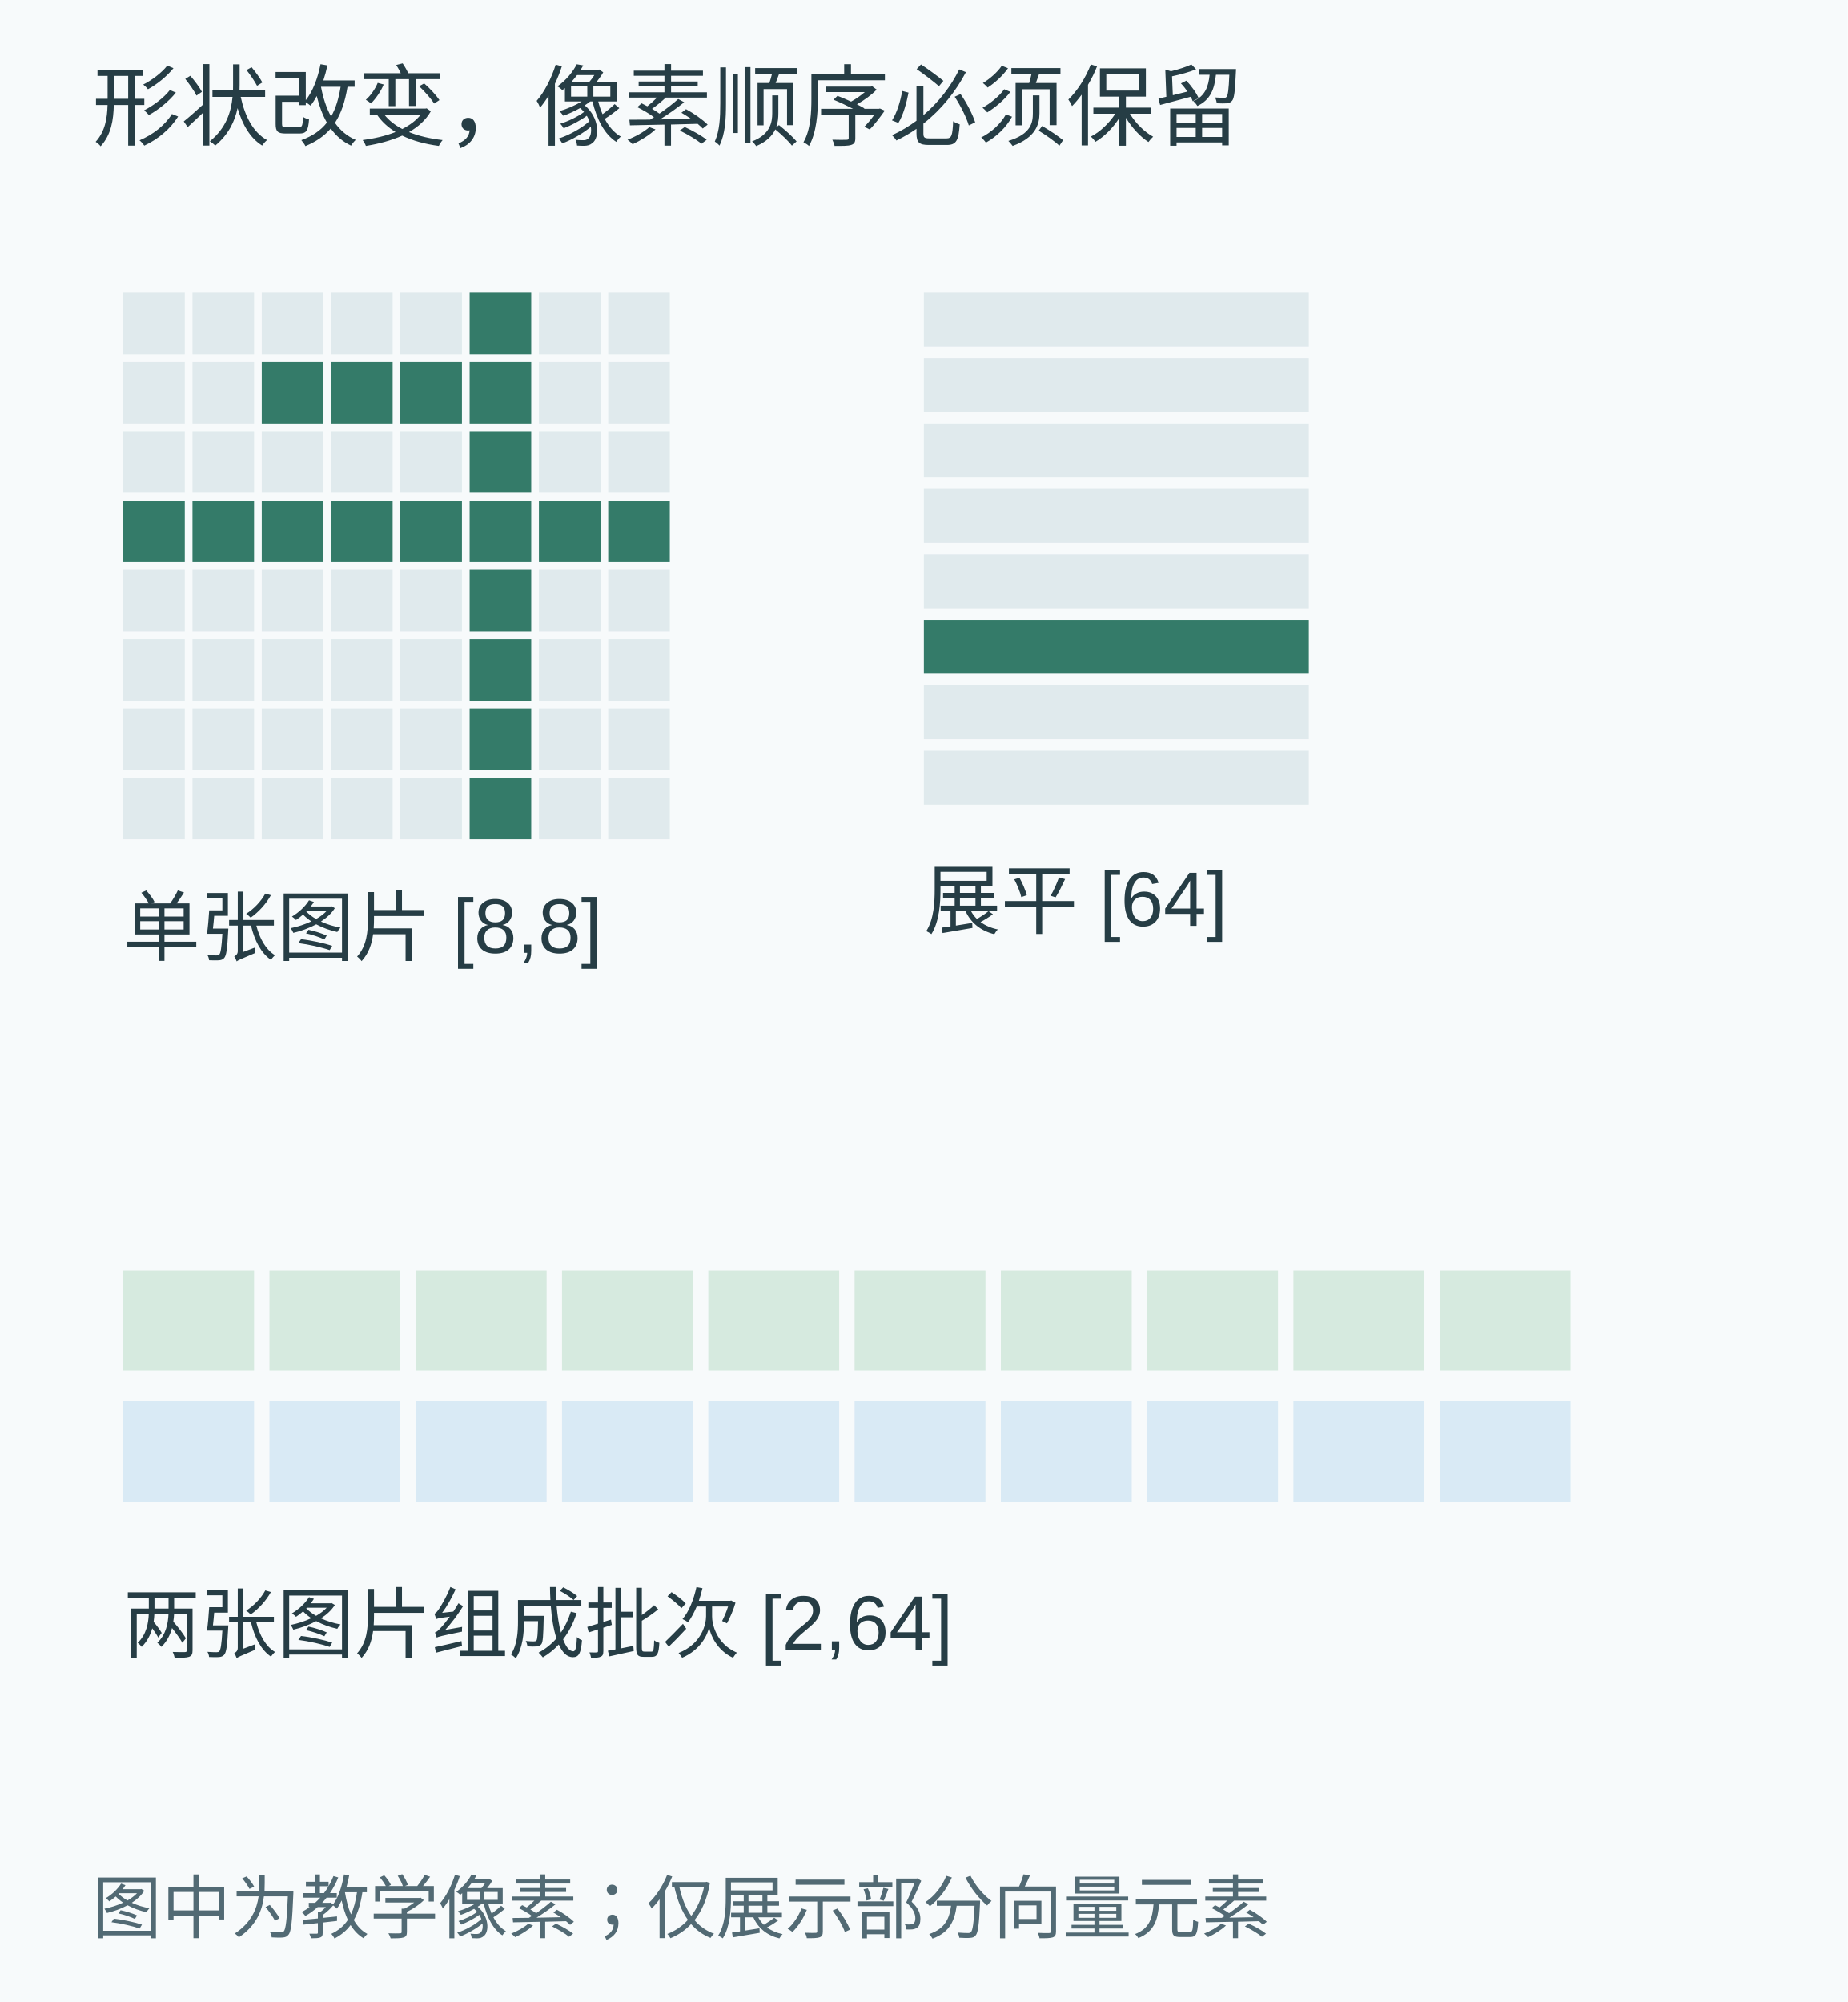
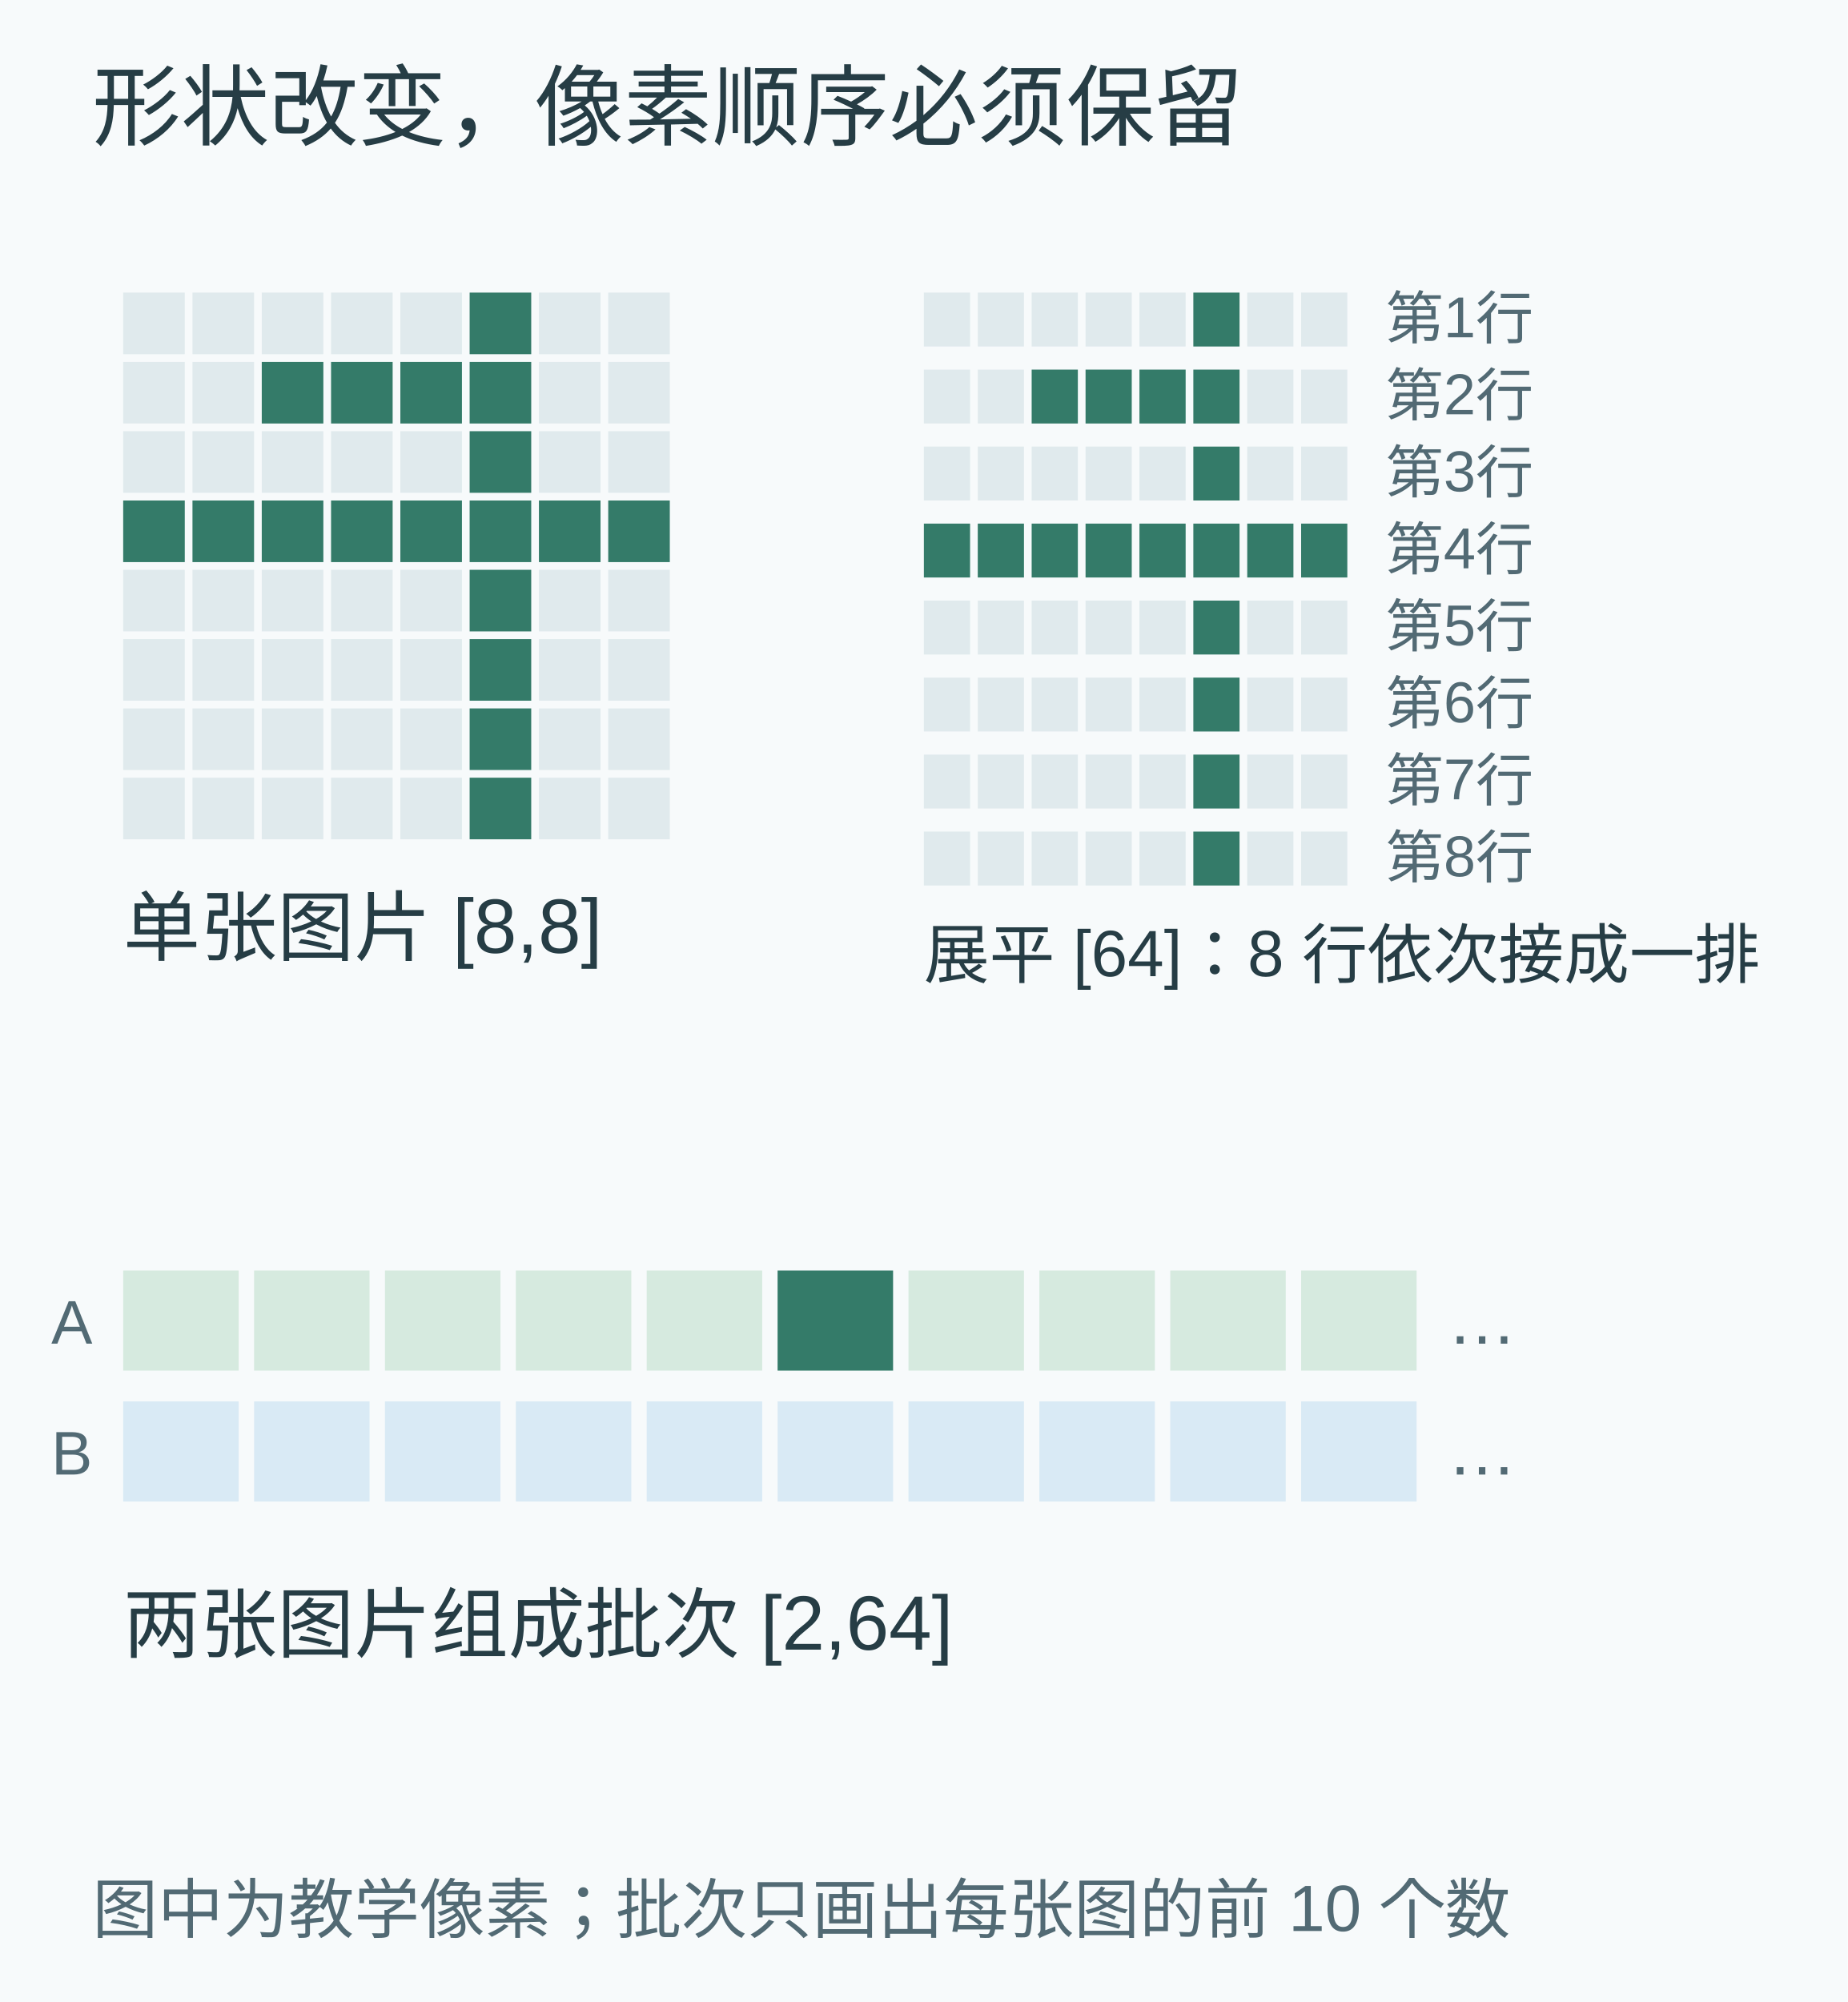
<svg xmlns="http://www.w3.org/2000/svg" viewBox="0 0 480 520" role="img" aria-labelledby="tensor-layout-mobile-title tensor-layout-mobile-desc">
  <defs>
    <marker id="arrow" viewBox="0 0 10 10" refX="9" refY="5" markerWidth="6" markerHeight="6" orient="auto-start-reverse">
      <path d="M0 0L10 5L0 10Z" fill="#607d86" />
    </marker>
  </defs>
  <style>text{font-family:Arial,'PingFang SC','Microsoft YaHei',sans-serif;letter-spacing:0}</style>
  <rect width="480" height="520" fill="#f7fafb" />
  <text x="24" y="36" font-size="23" fill="#263d45" text-anchor="start">形状改变，像素顺序必须保留</text>
  <rect x="32" y="76" width="16" height="16" fill="#e0eaed" />
  <rect x="50" y="76" width="16" height="16" fill="#e0eaed" />
  <rect x="68" y="76" width="16" height="16" fill="#e0eaed" />
  <rect x="86" y="76" width="16" height="16" fill="#e0eaed" />
  <rect x="104" y="76" width="16" height="16" fill="#e0eaed" />
  <rect x="122" y="76" width="16" height="16" fill="#347b69" />
  <rect x="140" y="76" width="16" height="16" fill="#e0eaed" />
  <rect x="158" y="76" width="16" height="16" fill="#e0eaed" />
  <rect x="32" y="94" width="16" height="16" fill="#e0eaed" />
  <rect x="50" y="94" width="16" height="16" fill="#e0eaed" />
  <rect x="68" y="94" width="16" height="16" fill="#347b69" />
  <rect x="86" y="94" width="16" height="16" fill="#347b69" />
  <rect x="104" y="94" width="16" height="16" fill="#347b69" />
  <rect x="122" y="94" width="16" height="16" fill="#347b69" />
  <rect x="140" y="94" width="16" height="16" fill="#e0eaed" />
  <rect x="158" y="94" width="16" height="16" fill="#e0eaed" />
  <rect x="32" y="112" width="16" height="16" fill="#e0eaed" />
  <rect x="50" y="112" width="16" height="16" fill="#e0eaed" />
  <rect x="68" y="112" width="16" height="16" fill="#e0eaed" />
  <rect x="86" y="112" width="16" height="16" fill="#e0eaed" />
  <rect x="104" y="112" width="16" height="16" fill="#e0eaed" />
  <rect x="122" y="112" width="16" height="16" fill="#347b69" />
  <rect x="140" y="112" width="16" height="16" fill="#e0eaed" />
  <rect x="158" y="112" width="16" height="16" fill="#e0eaed" />
  <rect x="32" y="130" width="16" height="16" fill="#347b69" />
  <rect x="50" y="130" width="16" height="16" fill="#347b69" />
  <rect x="68" y="130" width="16" height="16" fill="#347b69" />
  <rect x="86" y="130" width="16" height="16" fill="#347b69" />
  <rect x="104" y="130" width="16" height="16" fill="#347b69" />
  <rect x="122" y="130" width="16" height="16" fill="#347b69" />
  <rect x="140" y="130" width="16" height="16" fill="#347b69" />
  <rect x="158" y="130" width="16" height="16" fill="#347b69" />
  <rect x="32" y="148" width="16" height="16" fill="#e0eaed" />
  <rect x="50" y="148" width="16" height="16" fill="#e0eaed" />
  <rect x="68" y="148" width="16" height="16" fill="#e0eaed" />
  <rect x="86" y="148" width="16" height="16" fill="#e0eaed" />
  <rect x="104" y="148" width="16" height="16" fill="#e0eaed" />
  <rect x="122" y="148" width="16" height="16" fill="#347b69" />
  <rect x="140" y="148" width="16" height="16" fill="#e0eaed" />
  <rect x="158" y="148" width="16" height="16" fill="#e0eaed" />
  <rect x="32" y="166" width="16" height="16" fill="#e0eaed" />
  <rect x="50" y="166" width="16" height="16" fill="#e0eaed" />
  <rect x="68" y="166" width="16" height="16" fill="#e0eaed" />
  <rect x="86" y="166" width="16" height="16" fill="#e0eaed" />
  <rect x="104" y="166" width="16" height="16" fill="#e0eaed" />
  <rect x="122" y="166" width="16" height="16" fill="#347b69" />
  <rect x="140" y="166" width="16" height="16" fill="#e0eaed" />
  <rect x="158" y="166" width="16" height="16" fill="#e0eaed" />
  <rect x="32" y="184" width="16" height="16" fill="#e0eaed" />
  <rect x="50" y="184" width="16" height="16" fill="#e0eaed" />
  <rect x="68" y="184" width="16" height="16" fill="#e0eaed" />
  <rect x="86" y="184" width="16" height="16" fill="#e0eaed" />
  <rect x="104" y="184" width="16" height="16" fill="#e0eaed" />
  <rect x="122" y="184" width="16" height="16" fill="#347b69" />
  <rect x="140" y="184" width="16" height="16" fill="#e0eaed" />
  <rect x="158" y="184" width="16" height="16" fill="#e0eaed" />
  <rect x="32" y="202" width="16" height="16" fill="#e0eaed" />
  <rect x="50" y="202" width="16" height="16" fill="#e0eaed" />
  <rect x="68" y="202" width="16" height="16" fill="#e0eaed" />
  <rect x="86" y="202" width="16" height="16" fill="#e0eaed" />
  <rect x="104" y="202" width="16" height="16" fill="#e0eaed" />
  <rect x="122" y="202" width="16" height="16" fill="#347b69" />
  <rect x="140" y="202" width="16" height="16" fill="#e0eaed" />
  <rect x="158" y="202" width="16" height="16" fill="#e0eaed" />
  <text x="32" y="248" font-size="20" fill="#263d45" text-anchor="start">单张图片 [8,8]</text>
-   <rect x="240" y="76" width="100" height="14" fill="#e0eaed" />
-   <rect x="240" y="93" width="100" height="14" fill="#e0eaed" />
-   <rect x="240" y="110" width="100" height="14" fill="#e0eaed" />
-   <rect x="240" y="127" width="100" height="14" fill="#e0eaed" />
-   <rect x="240" y="144" width="100" height="14" fill="#e0eaed" />
-   <rect x="240" y="161" width="100" height="14" fill="#347b69" />
-   <rect x="240" y="178" width="100" height="14" fill="#e0eaed" />
-   <rect x="240" y="195" width="100" height="14" fill="#e0eaed" />
-   <text x="240" y="241" font-size="20" fill="#263d45" text-anchor="start">展平 [64]</text>
-   <rect x="32" y="330" width="34" height="26" fill="#d6eadf" />
-   <rect x="70" y="330" width="34" height="26" fill="#d6eadf" />
-   <rect x="108" y="330" width="34" height="26" fill="#d6eadf" />
-   <rect x="146" y="330" width="34" height="26" fill="#d6eadf" />
-   <rect x="184" y="330" width="34" height="26" fill="#d6eadf" />
-   <rect x="222" y="330" width="34" height="26" fill="#d6eadf" />
-   <rect x="260" y="330" width="34" height="26" fill="#d6eadf" />
-   <rect x="298" y="330" width="34" height="26" fill="#d6eadf" />
-   <rect x="336" y="330" width="34" height="26" fill="#d6eadf" />
-   <rect x="374" y="330" width="34" height="26" fill="#d6eadf" />
-   <rect x="32" y="364" width="34" height="26" fill="#d9eaf5" />
-   <rect x="70" y="364" width="34" height="26" fill="#d9eaf5" />
-   <rect x="108" y="364" width="34" height="26" fill="#d9eaf5" />
-   <rect x="146" y="364" width="34" height="26" fill="#d9eaf5" />
-   <rect x="184" y="364" width="34" height="26" fill="#d9eaf5" />
-   <rect x="222" y="364" width="34" height="26" fill="#d9eaf5" />
-   <rect x="260" y="364" width="34" height="26" fill="#d9eaf5" />
-   <rect x="298" y="364" width="34" height="26" fill="#d9eaf5" />
-   <rect x="336" y="364" width="34" height="26" fill="#d9eaf5" />
-   <rect x="374" y="364" width="34" height="26" fill="#d9eaf5" />
+   <rect x="240" y="76" width="12" height="14" fill="#e0eaed" />
+   <rect x="254" y="76" width="12" height="14" fill="#e0eaed" />
+   <rect x="268" y="76" width="12" height="14" fill="#e0eaed" />
+   <rect x="282" y="76" width="12" height="14" fill="#e0eaed" />
+   <rect x="296" y="76" width="12" height="14" fill="#e0eaed" />
+   <rect x="310" y="76" width="12" height="14" fill="#347b69" />
+   <rect x="324" y="76" width="12" height="14" fill="#e0eaed" />
+   <rect x="338" y="76" width="12" height="14" fill="#e0eaed" />
+   <text x="360" y="88" font-size="15" fill="#526a74" text-anchor="start">第1行</text>
+   <rect x="240" y="96" width="12" height="14" fill="#e0eaed" />
+   <rect x="254" y="96" width="12" height="14" fill="#e0eaed" />
+   <rect x="268" y="96" width="12" height="14" fill="#347b69" />
+   <rect x="282" y="96" width="12" height="14" fill="#347b69" />
+   <rect x="296" y="96" width="12" height="14" fill="#347b69" />
+   <rect x="310" y="96" width="12" height="14" fill="#347b69" />
+   <rect x="324" y="96" width="12" height="14" fill="#e0eaed" />
+   <rect x="338" y="96" width="12" height="14" fill="#e0eaed" />
+   <text x="360" y="108" font-size="15" fill="#526a74" text-anchor="start">第2行</text>
+   <rect x="240" y="116" width="12" height="14" fill="#e0eaed" />
+   <rect x="254" y="116" width="12" height="14" fill="#e0eaed" />
+   <rect x="268" y="116" width="12" height="14" fill="#e0eaed" />
+   <rect x="282" y="116" width="12" height="14" fill="#e0eaed" />
+   <rect x="296" y="116" width="12" height="14" fill="#e0eaed" />
+   <rect x="310" y="116" width="12" height="14" fill="#347b69" />
+   <rect x="324" y="116" width="12" height="14" fill="#e0eaed" />
+   <rect x="338" y="116" width="12" height="14" fill="#e0eaed" />
+   <text x="360" y="128" font-size="15" fill="#526a74" text-anchor="start">第3行</text>
+   <rect x="240" y="136" width="12" height="14" fill="#347b69" />
+   <rect x="254" y="136" width="12" height="14" fill="#347b69" />
+   <rect x="268" y="136" width="12" height="14" fill="#347b69" />
+   <rect x="282" y="136" width="12" height="14" fill="#347b69" />
+   <rect x="296" y="136" width="12" height="14" fill="#347b69" />
+   <rect x="310" y="136" width="12" height="14" fill="#347b69" />
+   <rect x="324" y="136" width="12" height="14" fill="#347b69" />
+   <rect x="338" y="136" width="12" height="14" fill="#347b69" />
+   <text x="360" y="148" font-size="15" fill="#526a74" text-anchor="start">第4行</text>
+   <rect x="240" y="156" width="12" height="14" fill="#e0eaed" />
+   <rect x="254" y="156" width="12" height="14" fill="#e0eaed" />
+   <rect x="268" y="156" width="12" height="14" fill="#e0eaed" />
+   <rect x="282" y="156" width="12" height="14" fill="#e0eaed" />
+   <rect x="296" y="156" width="12" height="14" fill="#e0eaed" />
+   <rect x="310" y="156" width="12" height="14" fill="#347b69" />
+   <rect x="324" y="156" width="12" height="14" fill="#e0eaed" />
+   <rect x="338" y="156" width="12" height="14" fill="#e0eaed" />
+   <text x="360" y="168" font-size="15" fill="#526a74" text-anchor="start">第5行</text>
+   <rect x="240" y="176" width="12" height="14" fill="#e0eaed" />
+   <rect x="254" y="176" width="12" height="14" fill="#e0eaed" />
+   <rect x="268" y="176" width="12" height="14" fill="#e0eaed" />
+   <rect x="282" y="176" width="12" height="14" fill="#e0eaed" />
+   <rect x="296" y="176" width="12" height="14" fill="#e0eaed" />
+   <rect x="310" y="176" width="12" height="14" fill="#347b69" />
+   <rect x="324" y="176" width="12" height="14" fill="#e0eaed" />
+   <rect x="338" y="176" width="12" height="14" fill="#e0eaed" />
+   <text x="360" y="188" font-size="15" fill="#526a74" text-anchor="start">第6行</text>
+   <rect x="240" y="196" width="12" height="14" fill="#e0eaed" />
+   <rect x="254" y="196" width="12" height="14" fill="#e0eaed" />
+   <rect x="268" y="196" width="12" height="14" fill="#e0eaed" />
+   <rect x="282" y="196" width="12" height="14" fill="#e0eaed" />
+   <rect x="296" y="196" width="12" height="14" fill="#e0eaed" />
+   <rect x="310" y="196" width="12" height="14" fill="#347b69" />
+   <rect x="324" y="196" width="12" height="14" fill="#e0eaed" />
+   <rect x="338" y="196" width="12" height="14" fill="#e0eaed" />
+   <text x="360" y="208" font-size="15" fill="#526a74" text-anchor="start">第7行</text>
+   <rect x="240" y="216" width="12" height="14" fill="#e0eaed" />
+   <rect x="254" y="216" width="12" height="14" fill="#e0eaed" />
+   <rect x="268" y="216" width="12" height="14" fill="#e0eaed" />
+   <rect x="282" y="216" width="12" height="14" fill="#e0eaed" />
+   <rect x="296" y="216" width="12" height="14" fill="#e0eaed" />
+   <rect x="310" y="216" width="12" height="14" fill="#347b69" />
+   <rect x="324" y="216" width="12" height="14" fill="#e0eaed" />
+   <rect x="338" y="216" width="12" height="14" fill="#e0eaed" />
+   <text x="360" y="228" font-size="15" fill="#526a74" text-anchor="start">第8行</text>
+   <text x="240" y="254" font-size="17" fill="#263d45" text-anchor="start">展平 [64]：8 行依次接成一排</text>
+   <rect x="32" y="330" width="30" height="26" fill="#d6eadf" />
+   <rect x="66" y="330" width="30" height="26" fill="#d6eadf" />
+   <rect x="100" y="330" width="30" height="26" fill="#d6eadf" />
+   <rect x="134" y="330" width="30" height="26" fill="#d6eadf" />
+   <rect x="168" y="330" width="30" height="26" fill="#d6eadf" />
+   <rect x="202" y="330" width="30" height="26" fill="#347b69" />
+   <rect x="236" y="330" width="30" height="26" fill="#d6eadf" />
+   <rect x="270" y="330" width="30" height="26" fill="#d6eadf" />
+   <rect x="304" y="330" width="30" height="26" fill="#d6eadf" />
+   <rect x="338" y="330" width="30" height="26" fill="#d6eadf" />
+   <text x="376" y="349" font-size="18" fill="#526a74" text-anchor="start">…</text>
+   <text x="24" y="349" font-size="16" fill="#526a74" text-anchor="end">A</text>
+   <rect x="32" y="364" width="30" height="26" fill="#d9eaf5" />
+   <rect x="66" y="364" width="30" height="26" fill="#d9eaf5" />
+   <rect x="100" y="364" width="30" height="26" fill="#d9eaf5" />
+   <rect x="134" y="364" width="30" height="26" fill="#d9eaf5" />
+   <rect x="168" y="364" width="30" height="26" fill="#d9eaf5" />
+   <rect x="202" y="364" width="30" height="26" fill="#d9eaf5" />
+   <rect x="236" y="364" width="30" height="26" fill="#d9eaf5" />
+   <rect x="270" y="364" width="30" height="26" fill="#d9eaf5" />
+   <rect x="304" y="364" width="30" height="26" fill="#d9eaf5" />
+   <rect x="338" y="364" width="30" height="26" fill="#d9eaf5" />
+   <text x="376" y="383" font-size="18" fill="#526a74" text-anchor="start">…</text>
+   <text x="24" y="383" font-size="16" fill="#526a74" text-anchor="end">B</text>
  <text x="32" y="429" font-size="20" fill="#263d45" text-anchor="start">两张图片组成批次 [2,64]</text>
-   <text x="24" y="502" font-size="18" fill="#526a74" text-anchor="start">图中为教学像素；仅展示部分向量元素</text>
+   <text x="24" y="502" font-size="17" fill="#526a74" text-anchor="start">图中为教学像素；批次只画出每张图的前 10 个数</text>
</svg>
